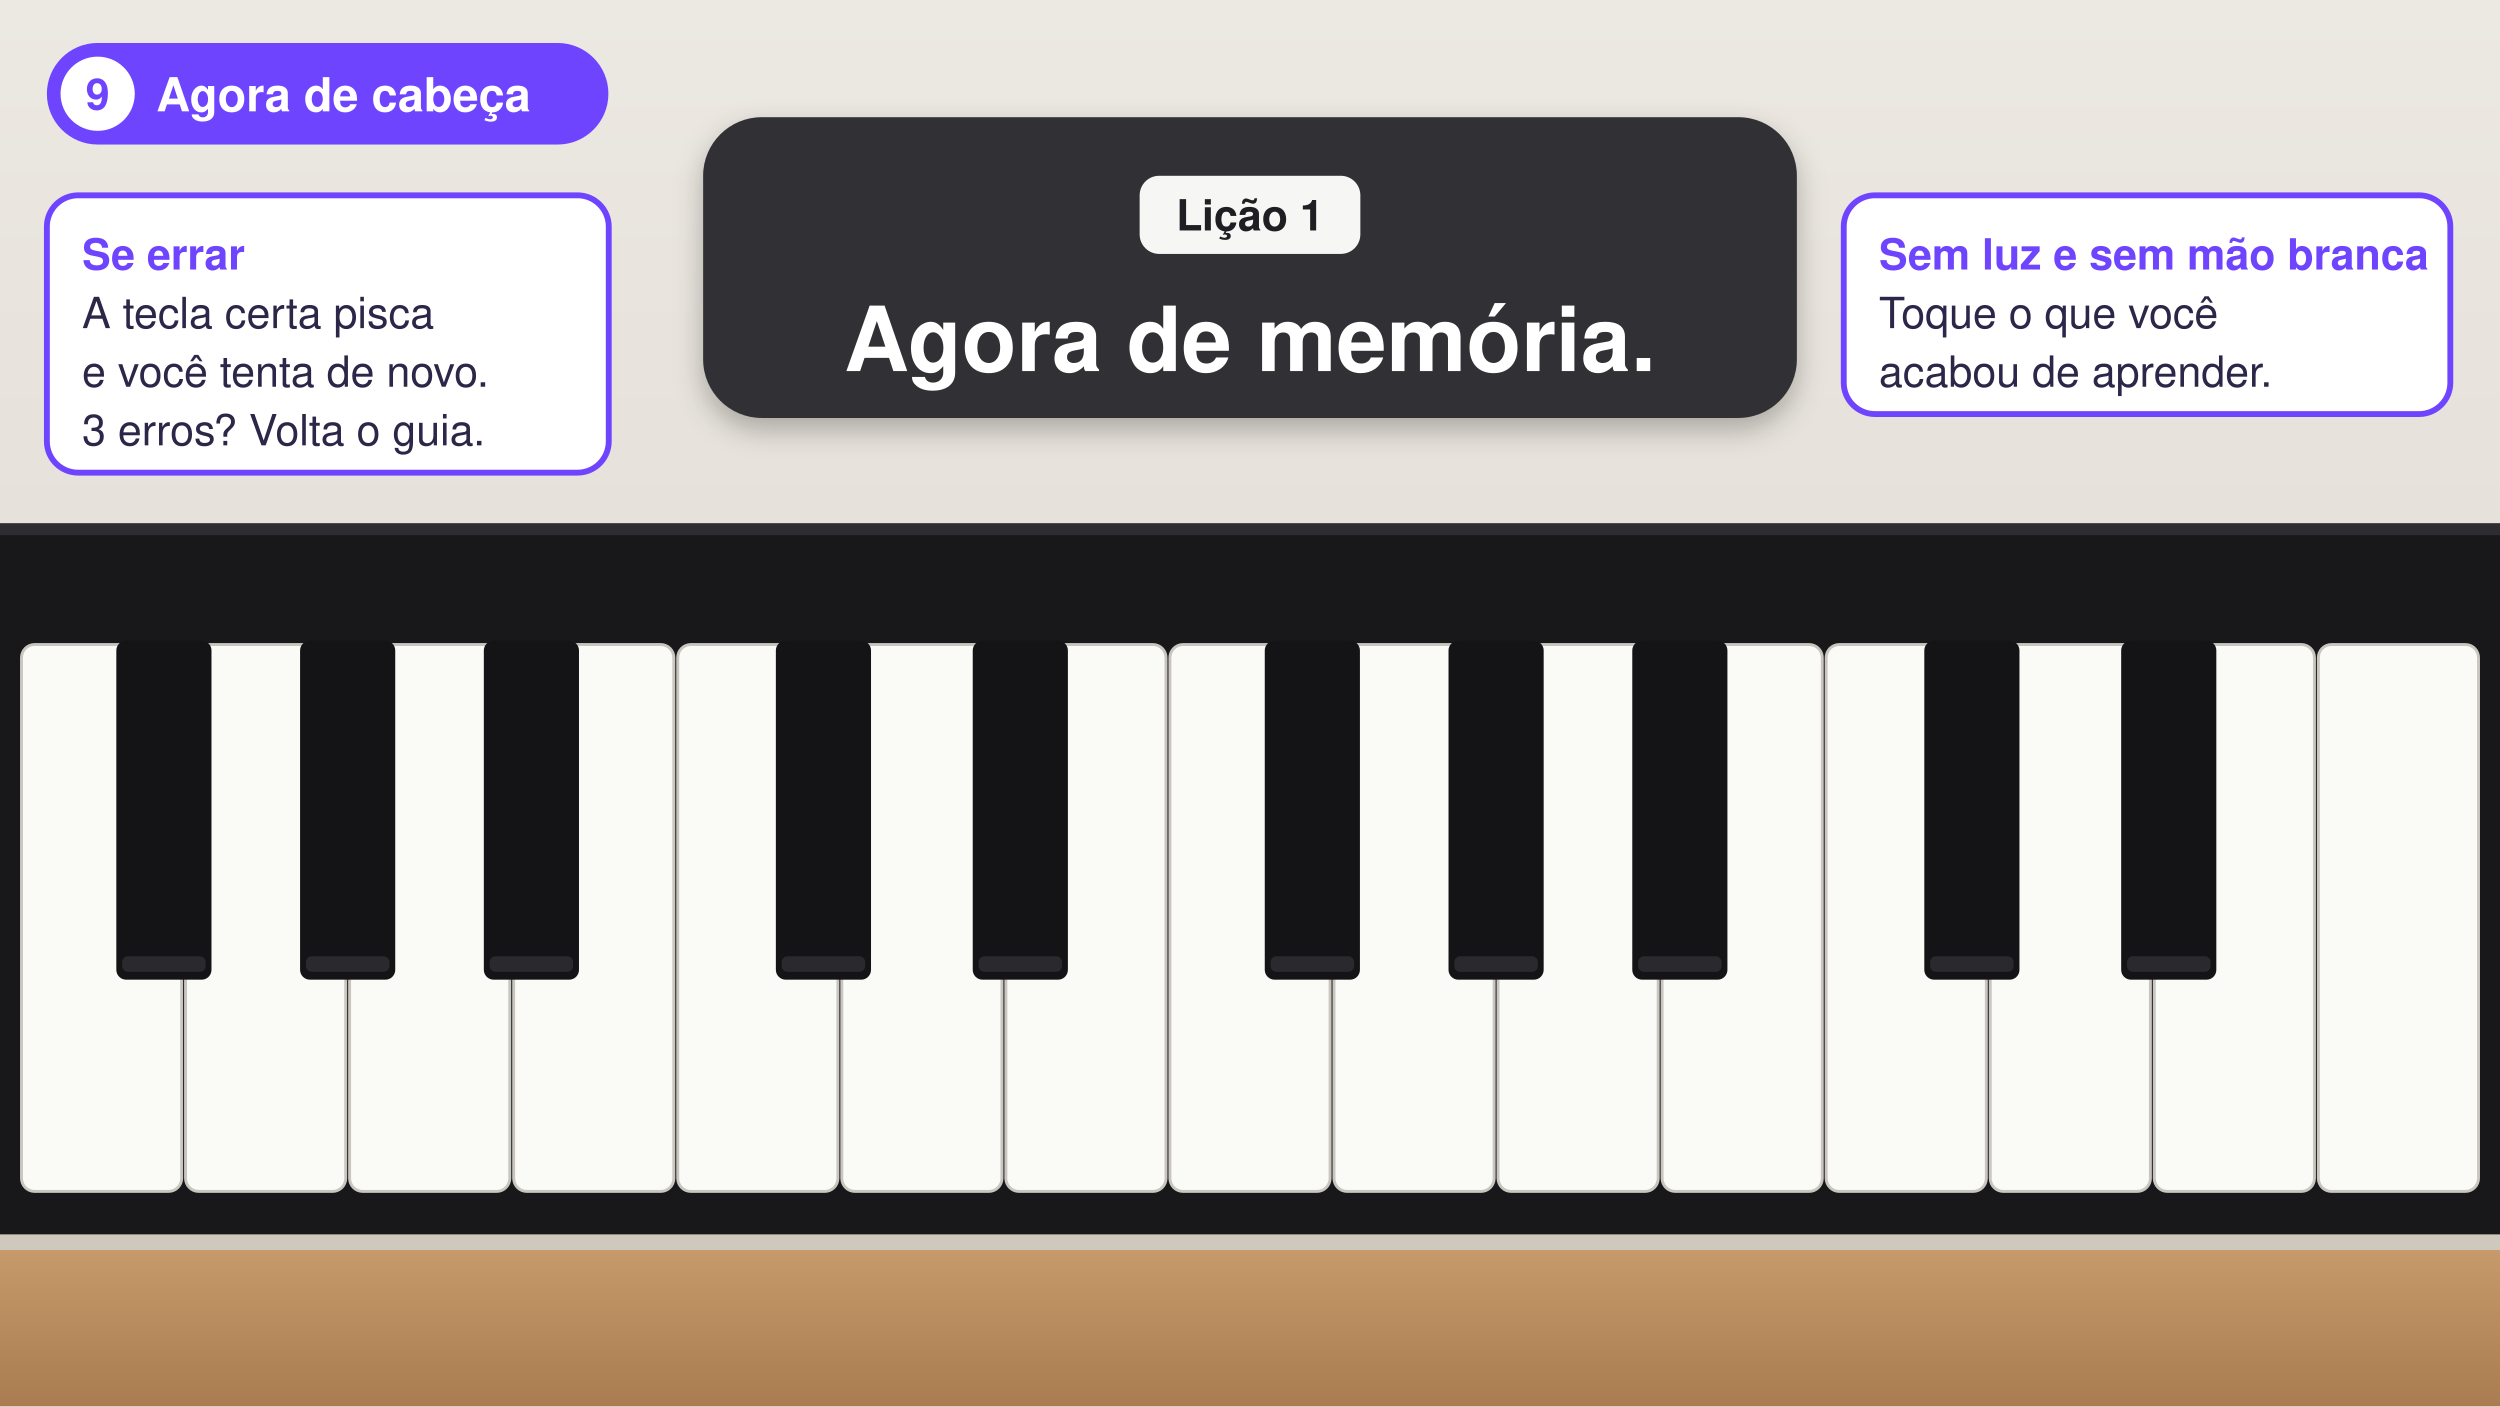
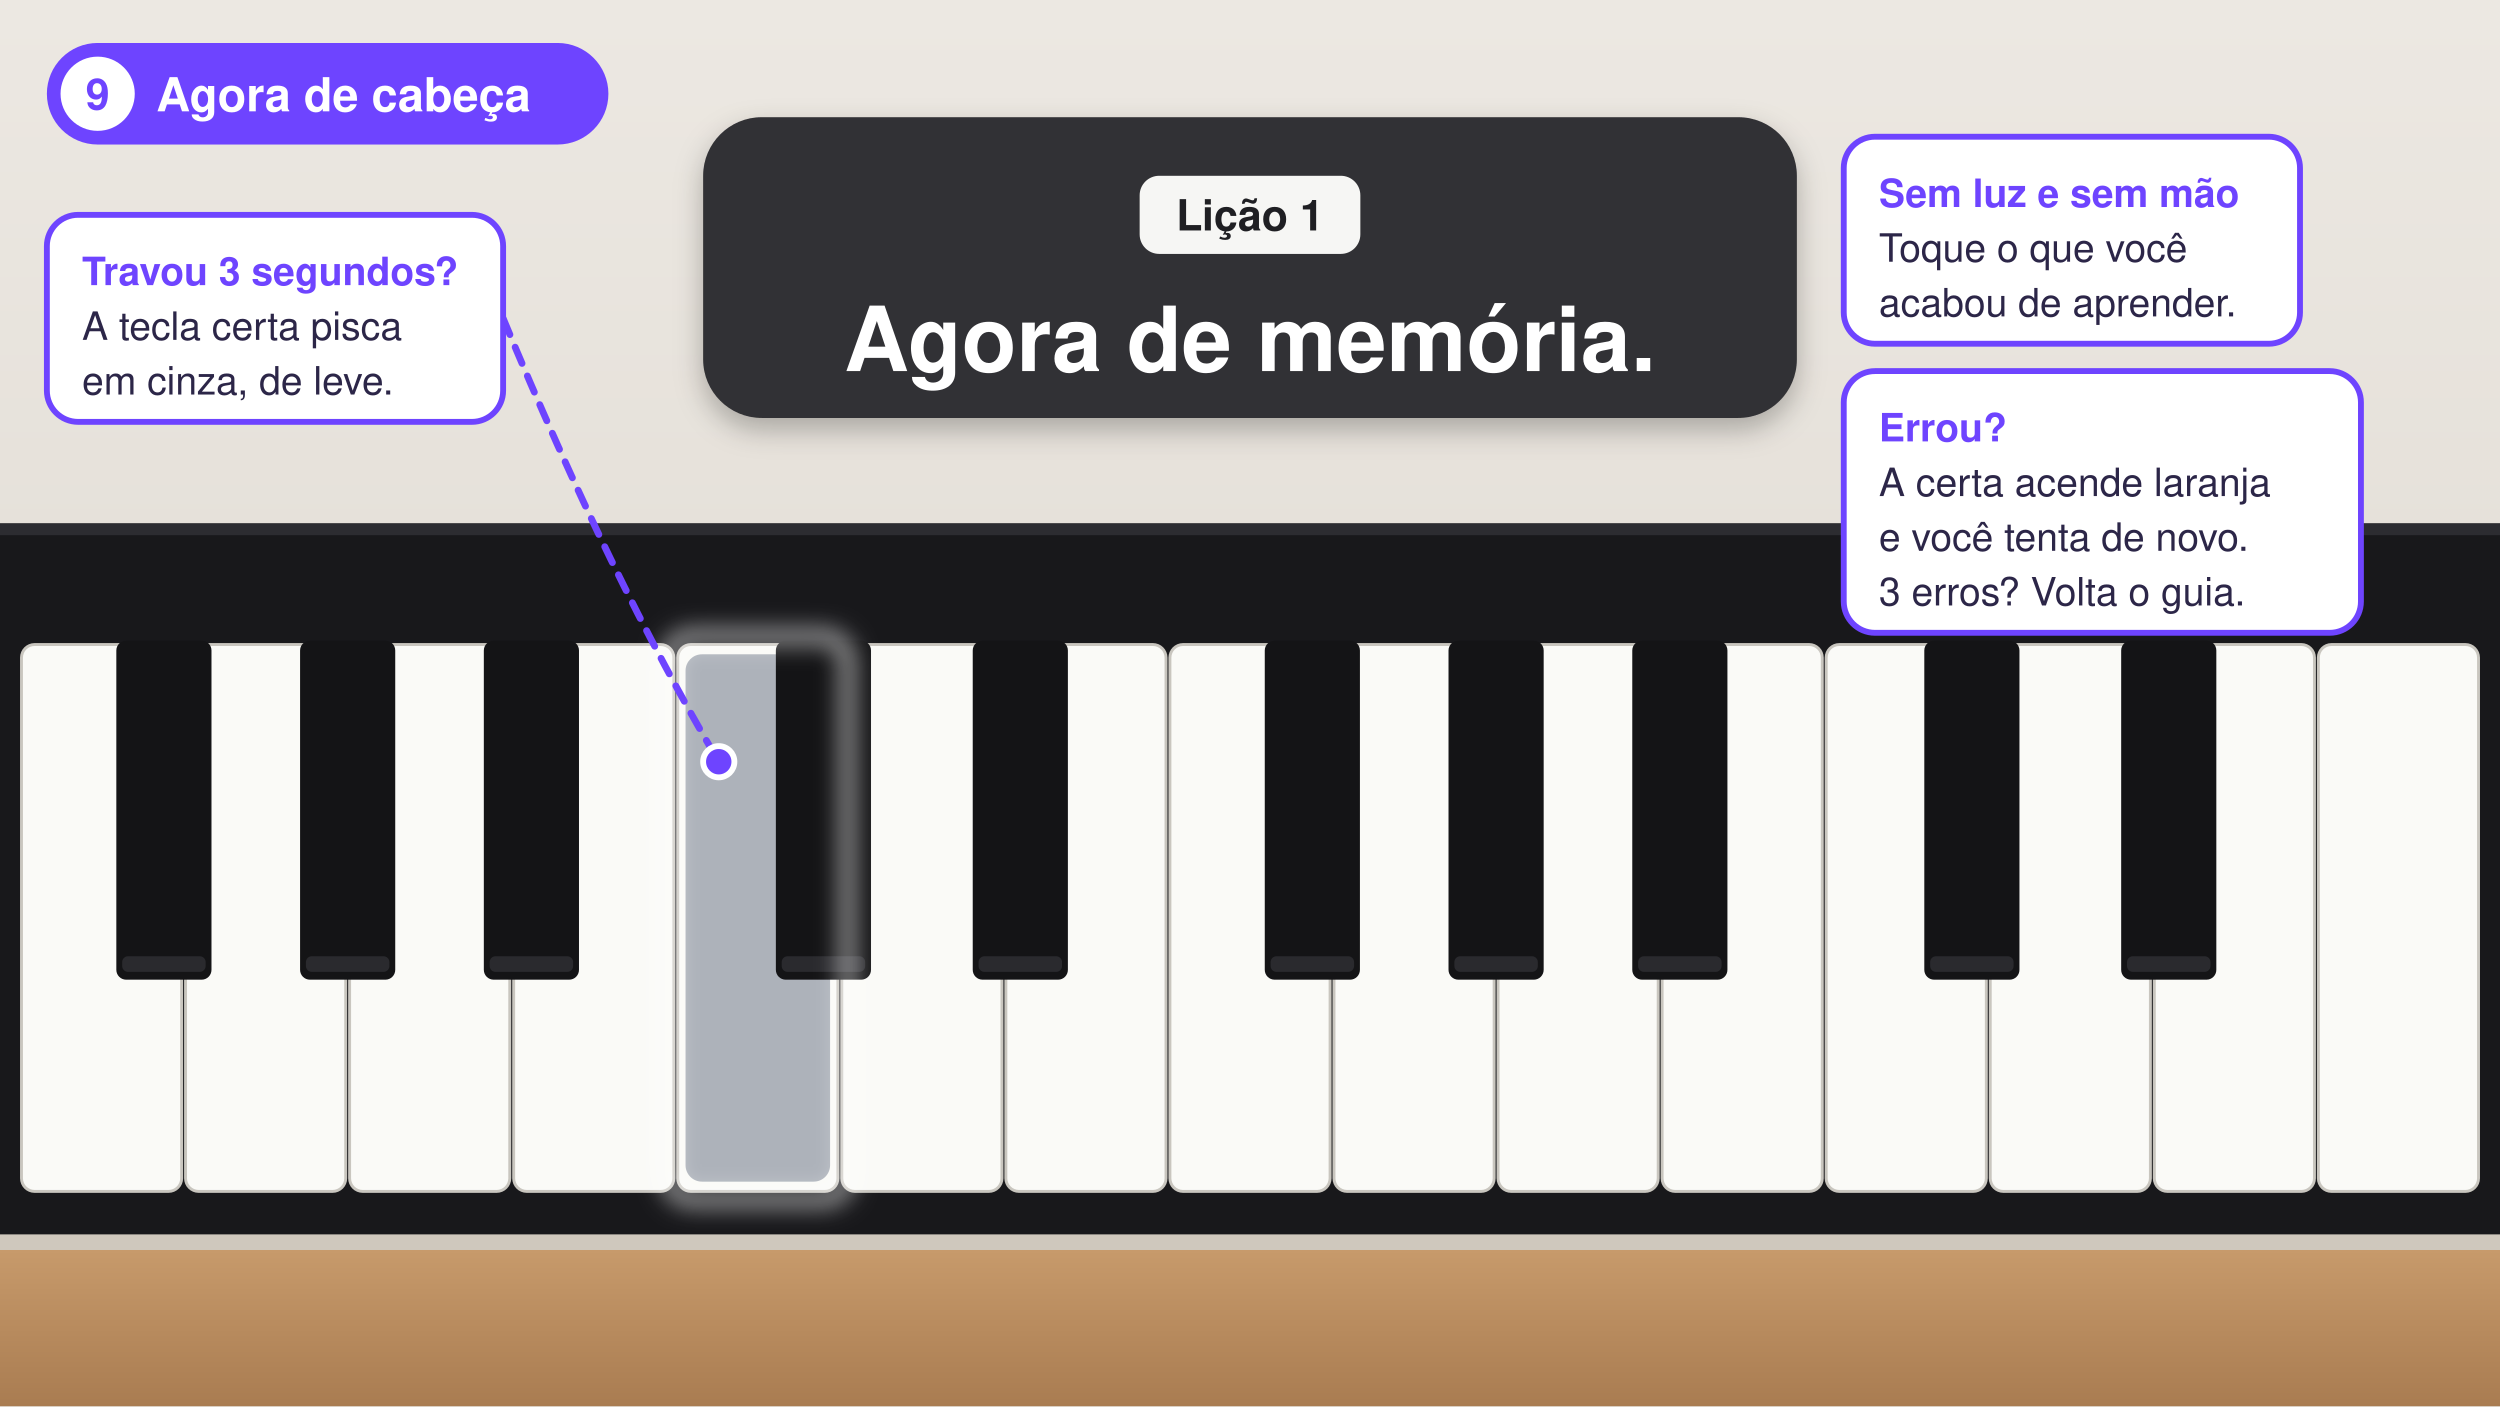
<svg xmlns="http://www.w3.org/2000/svg" viewBox="0 0 1280 720" width="1280" height="720" font-family="'Segoe UI', 'Helvetica Neue', Helvetica, Arial, sans-serif">
  <defs>
    <linearGradient id="wall" x1="0" y1="0" x2="0" y2="1">
      <stop offset="0" stop-color="#ECE8E2" />
      <stop offset="1" stop-color="#DCD6CD" />
    </linearGradient>
    <linearGradient id="wood" x1="0" y1="0" x2="0" y2="1">
      <stop offset="0" stop-color="#C79A6B" />
      <stop offset="1" stop-color="#A97C51" />
    </linearGradient>
    <linearGradient id="paper" x1="0" y1="0" x2="0" y2="1">
      <stop offset="0" stop-color="#FBFAF7" />
      <stop offset="1" stop-color="#F1EEE8" />
    </linearGradient>
    <filter id="sh" x="-20%" y="-20%" width="140%" height="160%">
      <feDropShadow dx="0" dy="6" stdDeviation="7" flood-color="#000" flood-opacity="0.28" />
    </filter>
    <linearGradient id="skin" x1="0" y1="0" x2="0" y2="1">
      <stop offset="0" stop-color="#FDFDFB" />
      <stop offset="0.55" stop-color="#F1F1EE" />
      <stop offset="1" stop-color="#E2E2DE" />
    </linearGradient>
    <linearGradient id="skinSide" gradientUnits="userSpaceOnUse" x1="360" y1="0" x2="760" y2="0">
      <stop offset="0" stop-color="#fff" stop-opacity="0.35" />
      <stop offset="0.45" stop-color="#fff" stop-opacity="0" />
      <stop offset="1" stop-color="#7C7F88" stop-opacity="0.22" />
    </linearGradient>
    <filter id="soft" x="-50%" y="-50%" width="200%" height="200%">
      <feGaussianBlur stdDeviation="5" />
    </filter>
    <filter id="glow" x="-50%" y="-50%" width="200%" height="200%">
      <feGaussianBlur stdDeviation="6" />
    </filter>
  </defs>
  <rect width="1280" height="720" fill="url(#wall)" />
  <rect y="626" width="1280" height="14" fill="#CFC8BD" />
  <rect y="640" width="1280" height="80" fill="url(#wood)" />
  <rect x="-40" y="268" width="1360" height="364" fill="#18181B" />
  <rect x="-40" y="268" width="1360" height="6" fill="#2C2C31" />
  <rect x="11" y="330" width="82" height="280" rx="6.72" fill="#FAFAF7" stroke="#C9C6BF" stroke-width="1.5" />
  <rect x="95" y="330" width="82" height="280" rx="6.72" fill="#FAFAF7" stroke="#C9C6BF" stroke-width="1.5" />
  <rect x="179" y="330" width="82" height="280" rx="6.72" fill="#FAFAF7" stroke="#C9C6BF" stroke-width="1.5" />
  <rect x="263" y="330" width="82" height="280" rx="6.72" fill="#FAFAF7" stroke="#C9C6BF" stroke-width="1.5" />
  <rect x="347" y="330" width="82" height="280" rx="6.72" fill="#FAFAF7" stroke="#C9C6BF" stroke-width="1.5" />
+   <rect x="351" y="335" width="74" height="270" rx="8.4" fill="#ADB2BA" opacity="1" />
  <rect x="431" y="330" width="82" height="280" rx="6.72" fill="#FAFAF7" stroke="#C9C6BF" stroke-width="1.5" />
  <rect x="515" y="330" width="82" height="280" rx="6.72" fill="#FAFAF7" stroke="#C9C6BF" stroke-width="1.5" />
  <rect x="599" y="330" width="82" height="280" rx="6.72" fill="#FAFAF7" stroke="#C9C6BF" stroke-width="1.5" />
  <rect x="683" y="330" width="82" height="280" rx="6.72" fill="#FAFAF7" stroke="#C9C6BF" stroke-width="1.5" />
  <rect x="767" y="330" width="82" height="280" rx="6.72" fill="#FAFAF7" stroke="#C9C6BF" stroke-width="1.5" />
  <rect x="851" y="330" width="82" height="280" rx="6.72" fill="#FAFAF7" stroke="#C9C6BF" stroke-width="1.5" />
  <rect x="935" y="330" width="82" height="280" rx="6.72" fill="#FAFAF7" stroke="#C9C6BF" stroke-width="1.5" />
  <rect x="1019" y="330" width="82" height="280" rx="6.72" fill="#FAFAF7" stroke="#C9C6BF" stroke-width="1.5" />
  <rect x="1103" y="330" width="82" height="280" rx="6.72" fill="#FAFAF7" stroke="#C9C6BF" stroke-width="1.5" />
  <rect x="1187" y="330" width="82" height="280" rx="6.72" fill="#FAFAF7" stroke="#C9C6BF" stroke-width="1.5" />
  <rect x="59.56" y="328" width="48.72" height="173.6" rx="5.04" fill="#141416" />
  <rect x="62.56" y="489.6" width="42.72" height="8" rx="3" fill="#2A2A2E" />
  <rect x="153.64" y="328" width="48.72" height="173.6" rx="5.04" fill="#141416" />
  <rect x="156.64" y="489.6" width="42.72" height="8" rx="3" fill="#2A2A2E" />
  <rect x="247.72" y="328" width="48.72" height="173.6" rx="5.04" fill="#141416" />
  <rect x="250.72" y="489.6" width="42.72" height="8" rx="3" fill="#2A2A2E" />
  <rect x="397.24" y="328" width="48.72" height="173.6" rx="5.04" fill="#141416" />
  <rect x="400.24" y="489.6" width="42.72" height="8" rx="3" fill="#2A2A2E" />
  <rect x="498.04" y="328" width="48.72" height="173.6" rx="5.04" fill="#141416" />
  <rect x="501.04" y="489.6" width="42.72" height="8" rx="3" fill="#2A2A2E" />
  <rect x="647.56" y="328" width="48.72" height="173.6" rx="5.04" fill="#141416" />
  <rect x="650.56" y="489.6" width="42.72" height="8" rx="3" fill="#2A2A2E" />
  <rect x="741.64" y="328" width="48.72" height="173.6" rx="5.04" fill="#141416" />
  <rect x="744.64" y="489.6" width="42.72" height="8" rx="3" fill="#2A2A2E" />
  <rect x="835.72" y="328" width="48.72" height="173.6" rx="5.04" fill="#141416" />
  <rect x="838.72" y="489.6" width="42.72" height="8" rx="3" fill="#2A2A2E" />
  <rect x="985.24" y="328" width="48.72" height="173.6" rx="5.04" fill="#141416" />
  <rect x="988.24" y="489.6" width="42.72" height="8" rx="3" fill="#2A2A2E" />
  <rect x="1086.04" y="328" width="48.72" height="173.6" rx="5.04" fill="#141416" />
  <rect x="1089.04" y="489.6" width="42.72" height="8" rx="3" fill="#2A2A2E" />
+   <rect x="342" y="326" width="92" height="288" rx="12" fill="none" stroke="#fff" stroke-width="6" opacity="0.8" filter="url(#glow)" />
  <rect x="360.0" y="60" width="560" height="154" rx="30" fill="#2A2A2E" opacity="0.96" filter="url(#sh)" />
  <rect x="583.5" y="90" width="113" height="40" rx="10" fill="#F6F6F4" />
  <text x="640" y="118" text-anchor="middle" font-size="22" font-weight="600" fill="#1F1F23">Lição 1</text>
  <text x="640" y="190" text-anchor="middle" font-size="46" font-weight="600" fill="#fff">Agora de memória.</text>
  <g>
    <rect x="24" y="22" width="287.5" height="52" rx="26" fill="#6E44FF" />
    <circle cx="50" cy="48" r="19" fill="#fff" />
    <text x="50" y="56" text-anchor="middle" font-size="22" font-weight="800" fill="#6E44FF">9</text>
    <text x="80" y="57" font-size="24" font-weight="700" fill="#fff">Agora de cabeça</text>
  </g>
-   <rect x="944" y="100" width="310.56" height="112" rx="16" fill="#fff" stroke="#6E44FF" stroke-width="3" />
-   <text x="962" y="138" font-size="22" font-weight="700" fill="#6E44FF">Sem luz e sem mão branca</text>
-   <text x="962" y="168" font-size="22" font-weight="500" fill="#2C2648">Toque o que você</text>
-   <text x="962" y="198" font-size="22" font-weight="500" fill="#2C2648">acabou de aprender.</text>
-   <rect x="24" y="100" width="287.68" height="142" rx="16" fill="#fff" stroke="#6E44FF" stroke-width="3" />
-   <text x="42" y="138" font-size="22" font-weight="700" fill="#6E44FF">Se errar</text>
-   <text x="42" y="168" font-size="22" font-weight="500" fill="#2C2648">A tecla certa pisca</text>
-   <text x="42" y="198" font-size="22" font-weight="500" fill="#2C2648">e você tenta de novo.</text>
-   <text x="42" y="228" font-size="22" font-weight="500" fill="#2C2648">3 erros? Volta o guia.</text>
+   <rect x="944" y="70" width="233.6" height="106" rx="16" fill="#fff" stroke="#6E44FF" stroke-width="3" />
+   <text x="962" y="106" font-size="20" font-weight="700" fill="#6E44FF">Sem luz e sem mão</text>
+   <text x="962" y="134" font-size="20" font-weight="500" fill="#2C2648">Toque o que você</text>
+   <text x="962" y="162" font-size="20" font-weight="500" fill="#2C2648">acabou de aprender.</text>
+   <rect x="944" y="190" width="264.8" height="134" rx="16" fill="#fff" stroke="#6E44FF" stroke-width="3" />
+   <text x="962" y="226" font-size="20" font-weight="700" fill="#6E44FF">Errou?</text>
+   <text x="962" y="254" font-size="20" font-weight="500" fill="#2C2648">A certa acende laranja</text>
+   <text x="962" y="282" font-size="20" font-weight="500" fill="#2C2648">e você tenta de novo.</text>
+   <text x="962" y="310" font-size="20" font-weight="500" fill="#2C2648">3 erros? Volta o guia.</text>
+   <path d="M 257.6 163.0 Q 312.8 296.5 368.0 390" fill="none" stroke="#6E44FF" stroke-width="3.5" stroke-dasharray="9 7" stroke-linecap="round" />
+   <circle cx="368.0" cy="390" r="8" fill="#6E44FF" stroke="#fff" stroke-width="3" />
+   <rect x="24" y="110" width="233.6" height="106" rx="16" fill="#fff" stroke="#6E44FF" stroke-width="3" />
+   <text x="42" y="146" font-size="20" font-weight="700" fill="#6E44FF">Travou 3 segundos?</text>
+   <text x="42" y="174" font-size="20" font-weight="500" fill="#2C2648">A tecla certa pisca</text>
+   <text x="42" y="202" font-size="20" font-weight="500" fill="#2C2648">em cinza, de leve.</text>
</svg>
